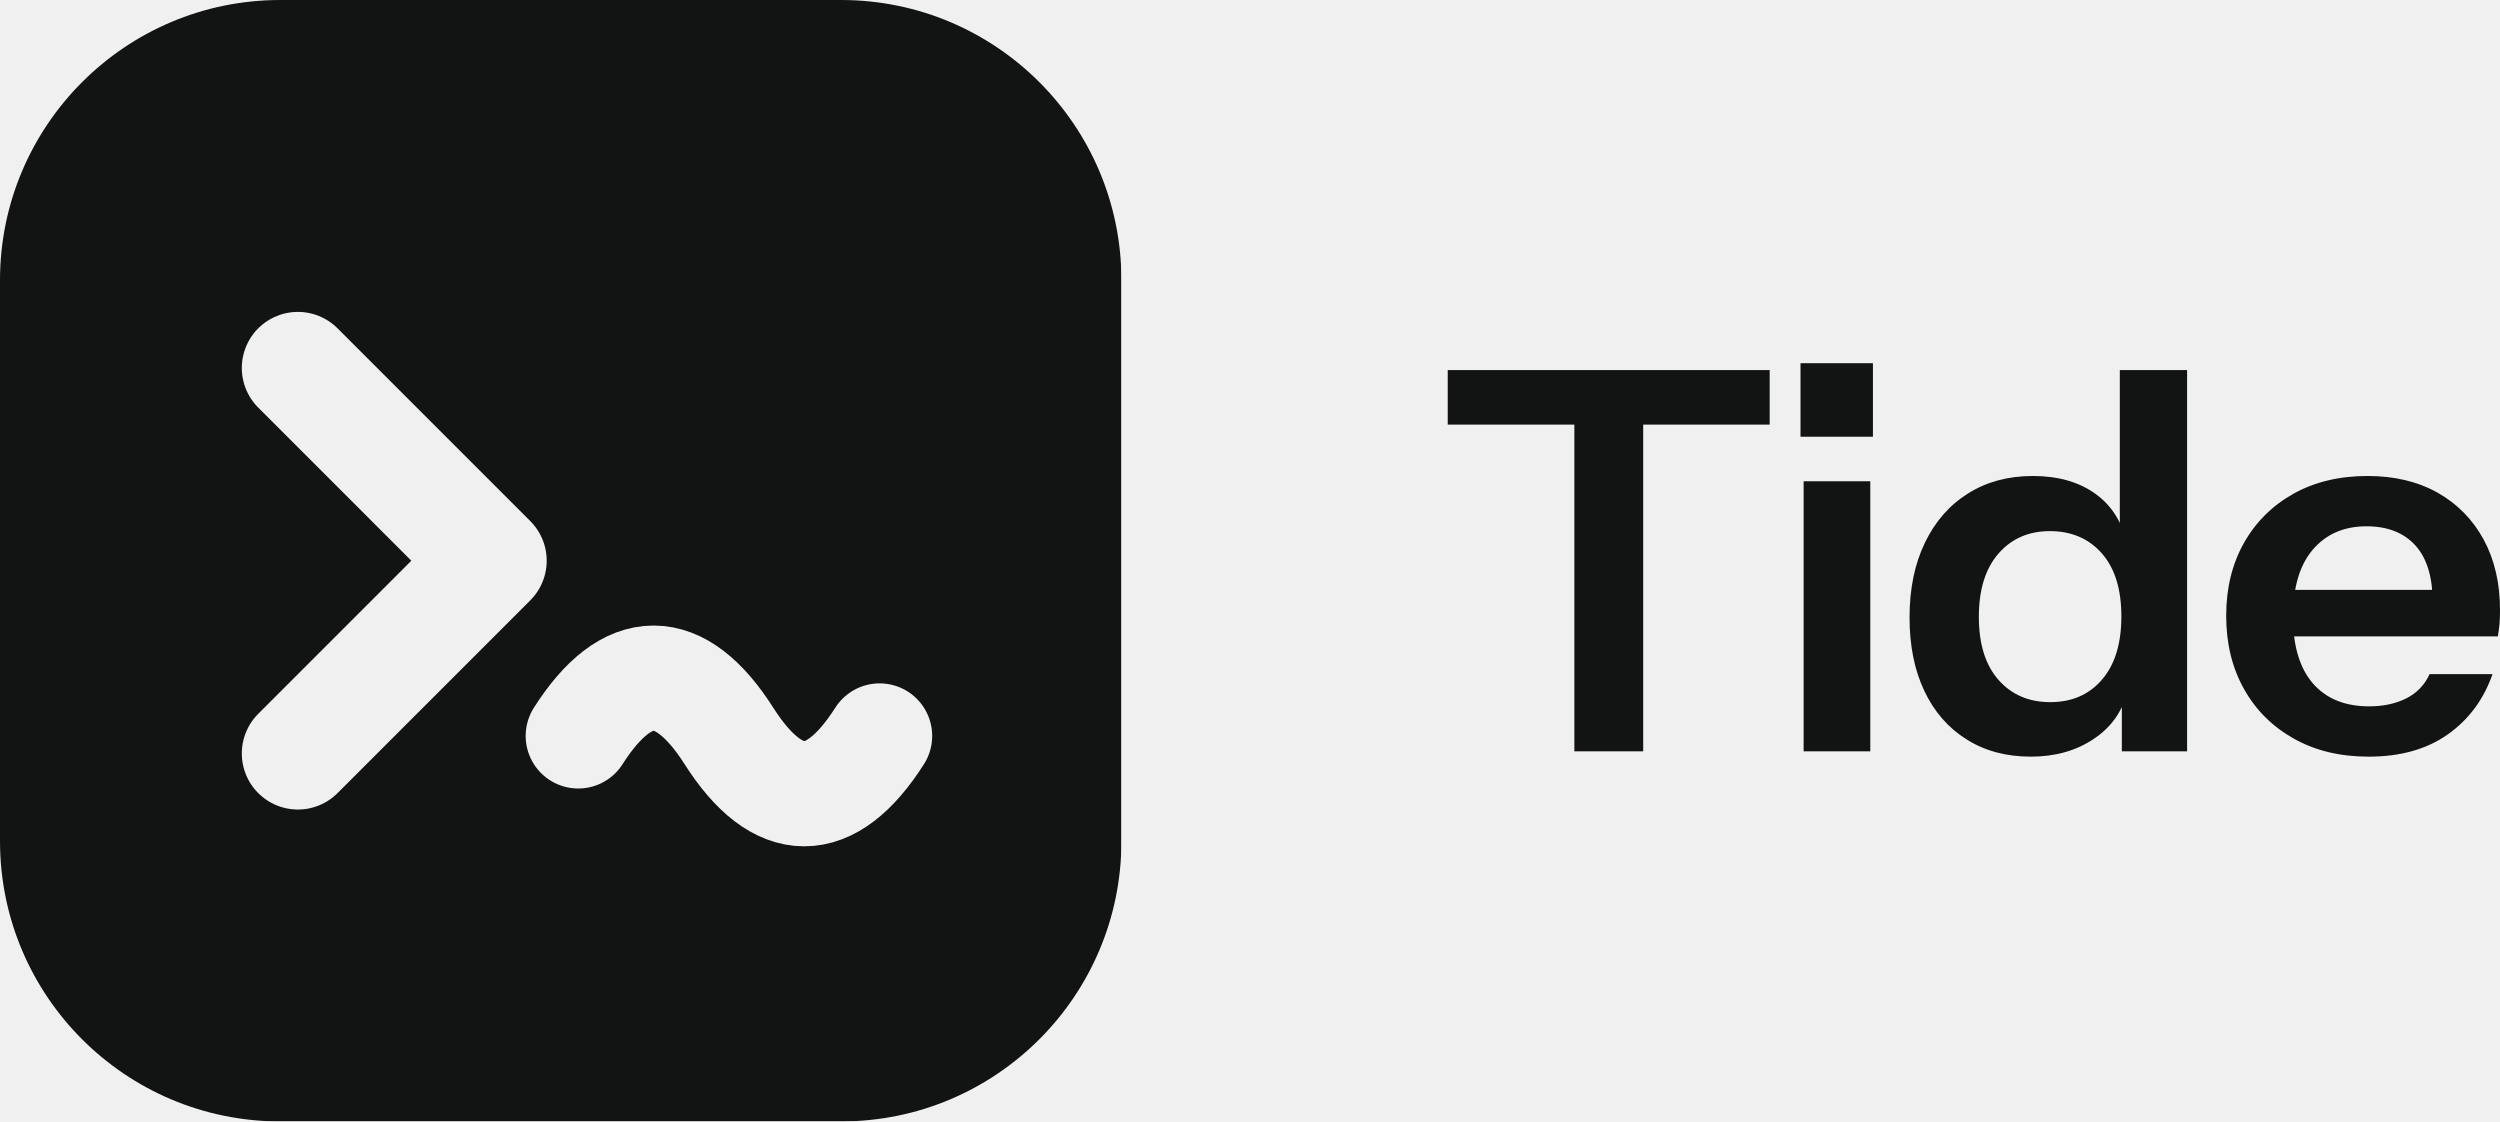
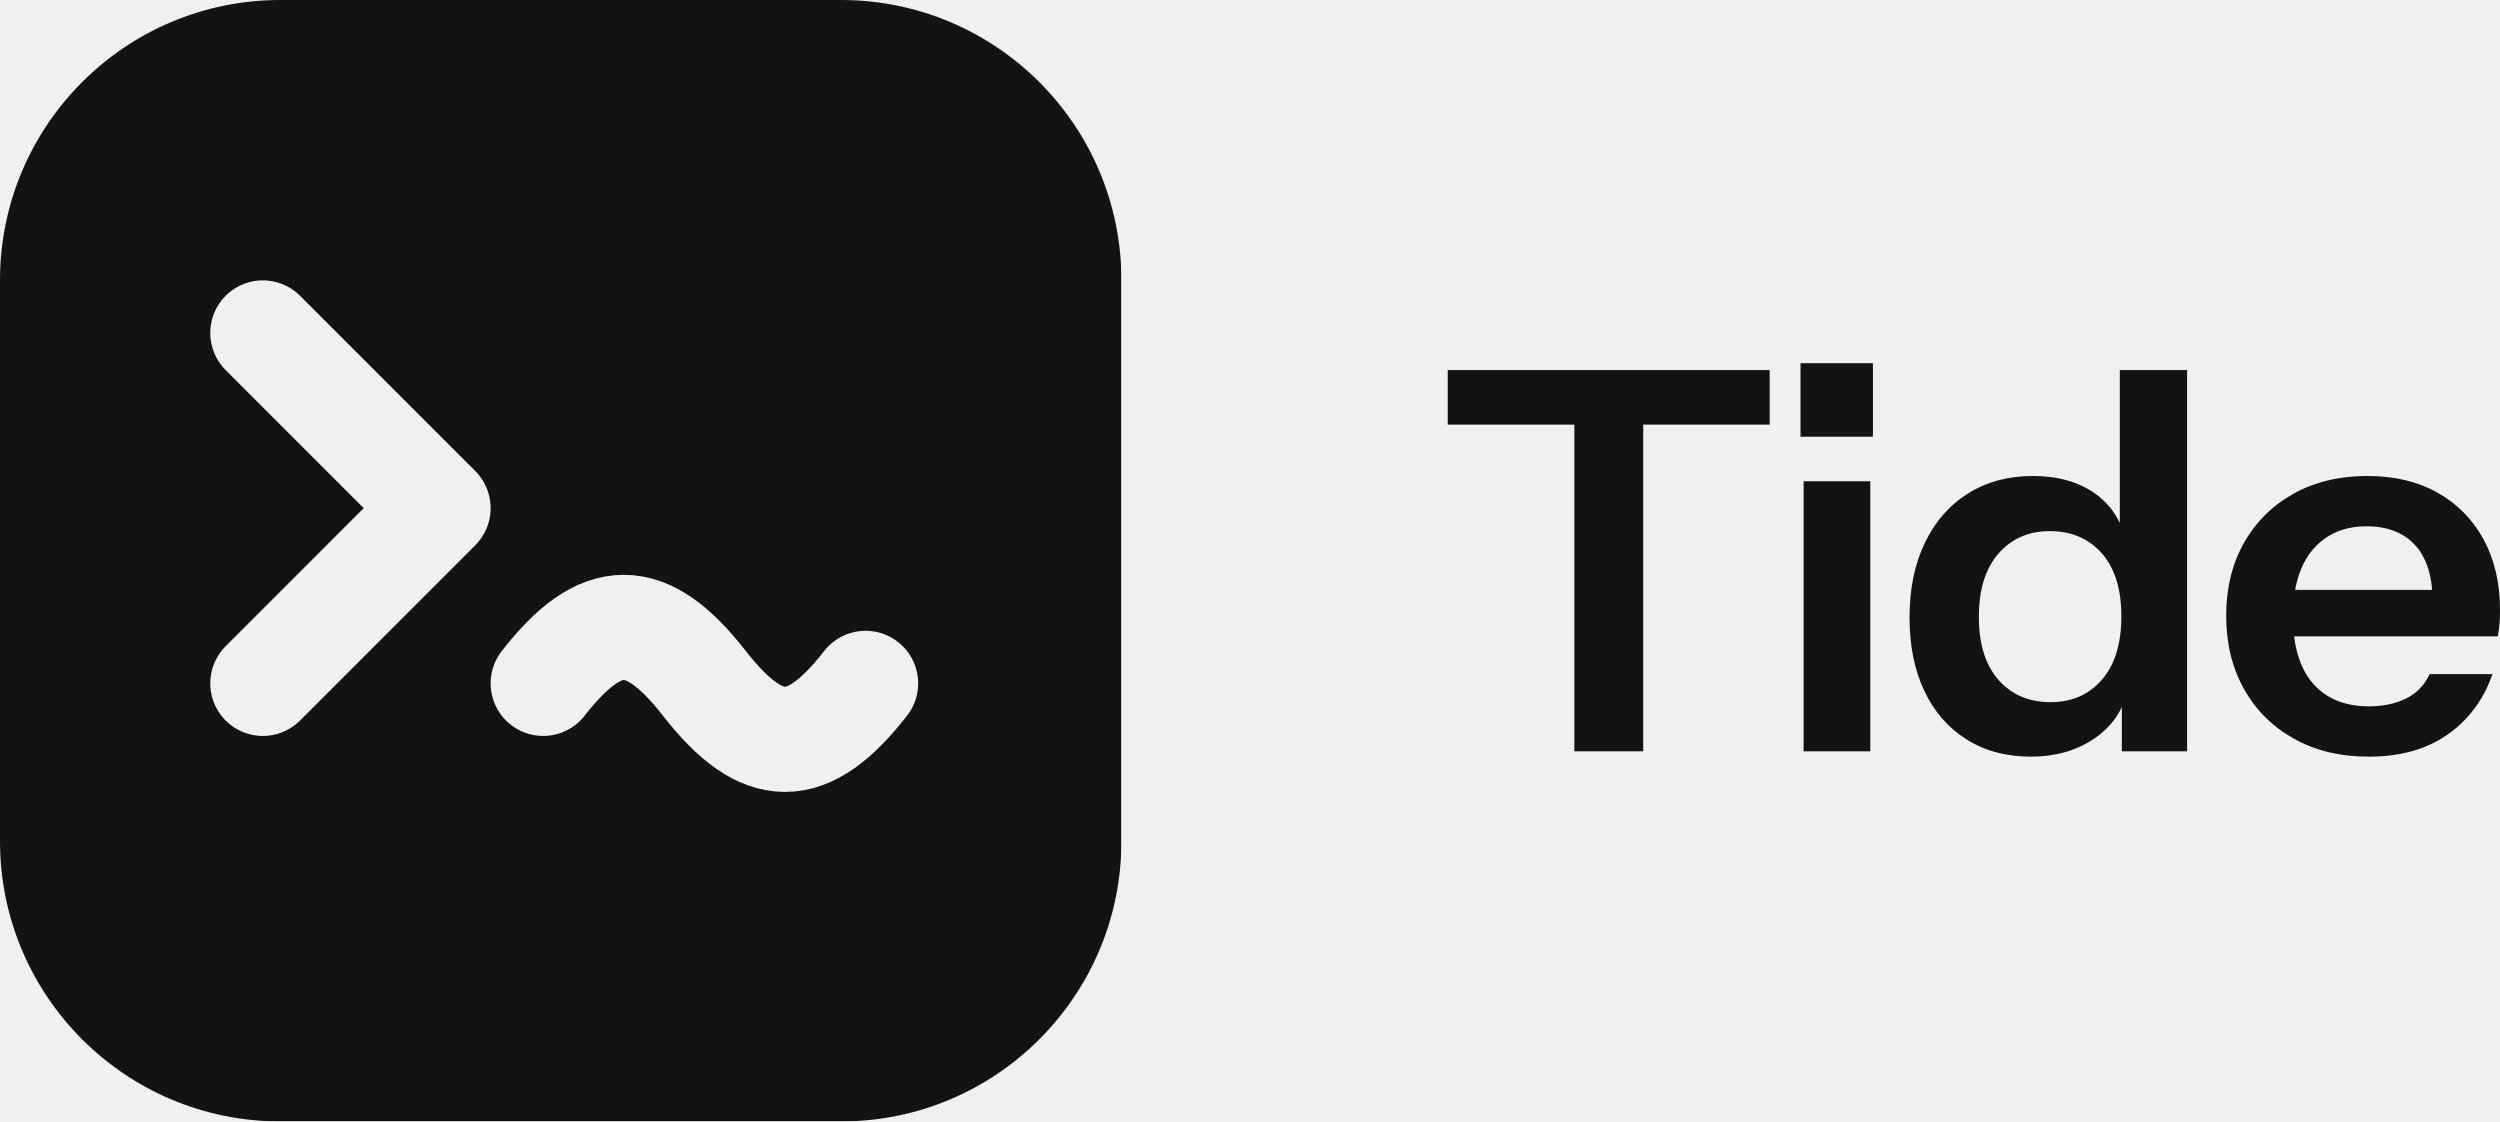
<svg xmlns="http://www.w3.org/2000/svg" viewBox="0 0 160.51 72" role="img" aria-label="Tide">
  <g transform="scale(2.25)">
    <mask id="k">
      <rect width="32" height="32" fill="#fff" />
-       <path d="M8.5 10.5L14 16L8.5 21.5" fill="none" stroke="#000" stroke-width="3.2" stroke-linecap="round" stroke-linejoin="round" />
-       <path d="M16.5 21c1.4-2.2 2.9-2.2 4.3 0s2.9 2.2 4.3 0" fill="none" stroke="#000" stroke-width="3" stroke-linecap="round" />
+       <path d="M7.5 9.5L12.5 14.5L7.5 19.5" fill="none" stroke="#000" stroke-width="3" stroke-linecap="round" stroke-linejoin="round" />
+       <path d="M15.5 19.5c1.66-2.13 2.94-2.13 4.6 0s2.94 2.13 4.6 0" fill="none" stroke="#000" stroke-width="3" stroke-linecap="round" />
    </mask>
    <rect width="32" height="32" rx="8" fill="#111413" mask="url(#k)" />
  </g>
  <path transform="translate(92 48.24)" fill="#111413" d="M9.08 0V-20.98H0.95V-24.48H21.62V-20.98H13.5V0ZM23.8 0V-17.34H28.08V0ZM23.6 -20.2V-24.92H28.25V-20.2ZM44.23 0V-3.91L44.57 -3.84Q44.13 -1.94 42.43 -0.8Q40.73 0.34 38.39 0.34Q36.01 0.34 34.26 -0.77Q32.5 -1.87 31.55 -3.88Q30.6 -5.88 30.6 -8.6Q30.6 -11.36 31.59 -13.4Q32.57 -15.44 34.36 -16.56Q36.14 -17.68 38.52 -17.68Q40.97 -17.68 42.57 -16.51Q44.17 -15.33 44.54 -13.26L44.1 -13.23V-24.48H48.42V0ZM39.64 -3.16Q41.72 -3.16 42.96 -4.61Q44.2 -6.05 44.2 -8.67Q44.2 -11.29 42.94 -12.72Q41.68 -14.14 39.61 -14.14Q37.57 -14.14 36.31 -12.7Q35.05 -11.25 35.05 -8.64Q35.05 -6.02 36.31 -4.59Q37.57 -3.16 39.64 -3.16ZM60.08 0.34Q57.32 0.34 55.27 -0.82Q53.21 -1.97 52.07 -4.01Q50.93 -6.05 50.93 -8.7Q50.93 -11.36 52.07 -13.38Q53.21 -15.4 55.25 -16.54Q57.29 -17.68 60.01 -17.68Q62.59 -17.68 64.5 -16.61Q66.4 -15.54 67.46 -13.6Q68.51 -11.66 68.51 -9.08Q68.51 -8.6 68.48 -8.19Q68.44 -7.79 68.37 -7.38H53.58V-10.37H65.08L64.19 -9.55Q64.19 -12 63.07 -13.23Q61.95 -14.45 59.94 -14.45Q57.77 -14.45 56.49 -12.95Q55.22 -11.46 55.22 -8.64Q55.22 -5.85 56.49 -4.37Q57.77 -2.89 60.11 -2.89Q61.47 -2.89 62.49 -3.4Q63.51 -3.91 63.99 -4.96H68.03Q67.18 -2.52 65.16 -1.09Q63.14 0.34 60.08 0.34Z" />
</svg>
